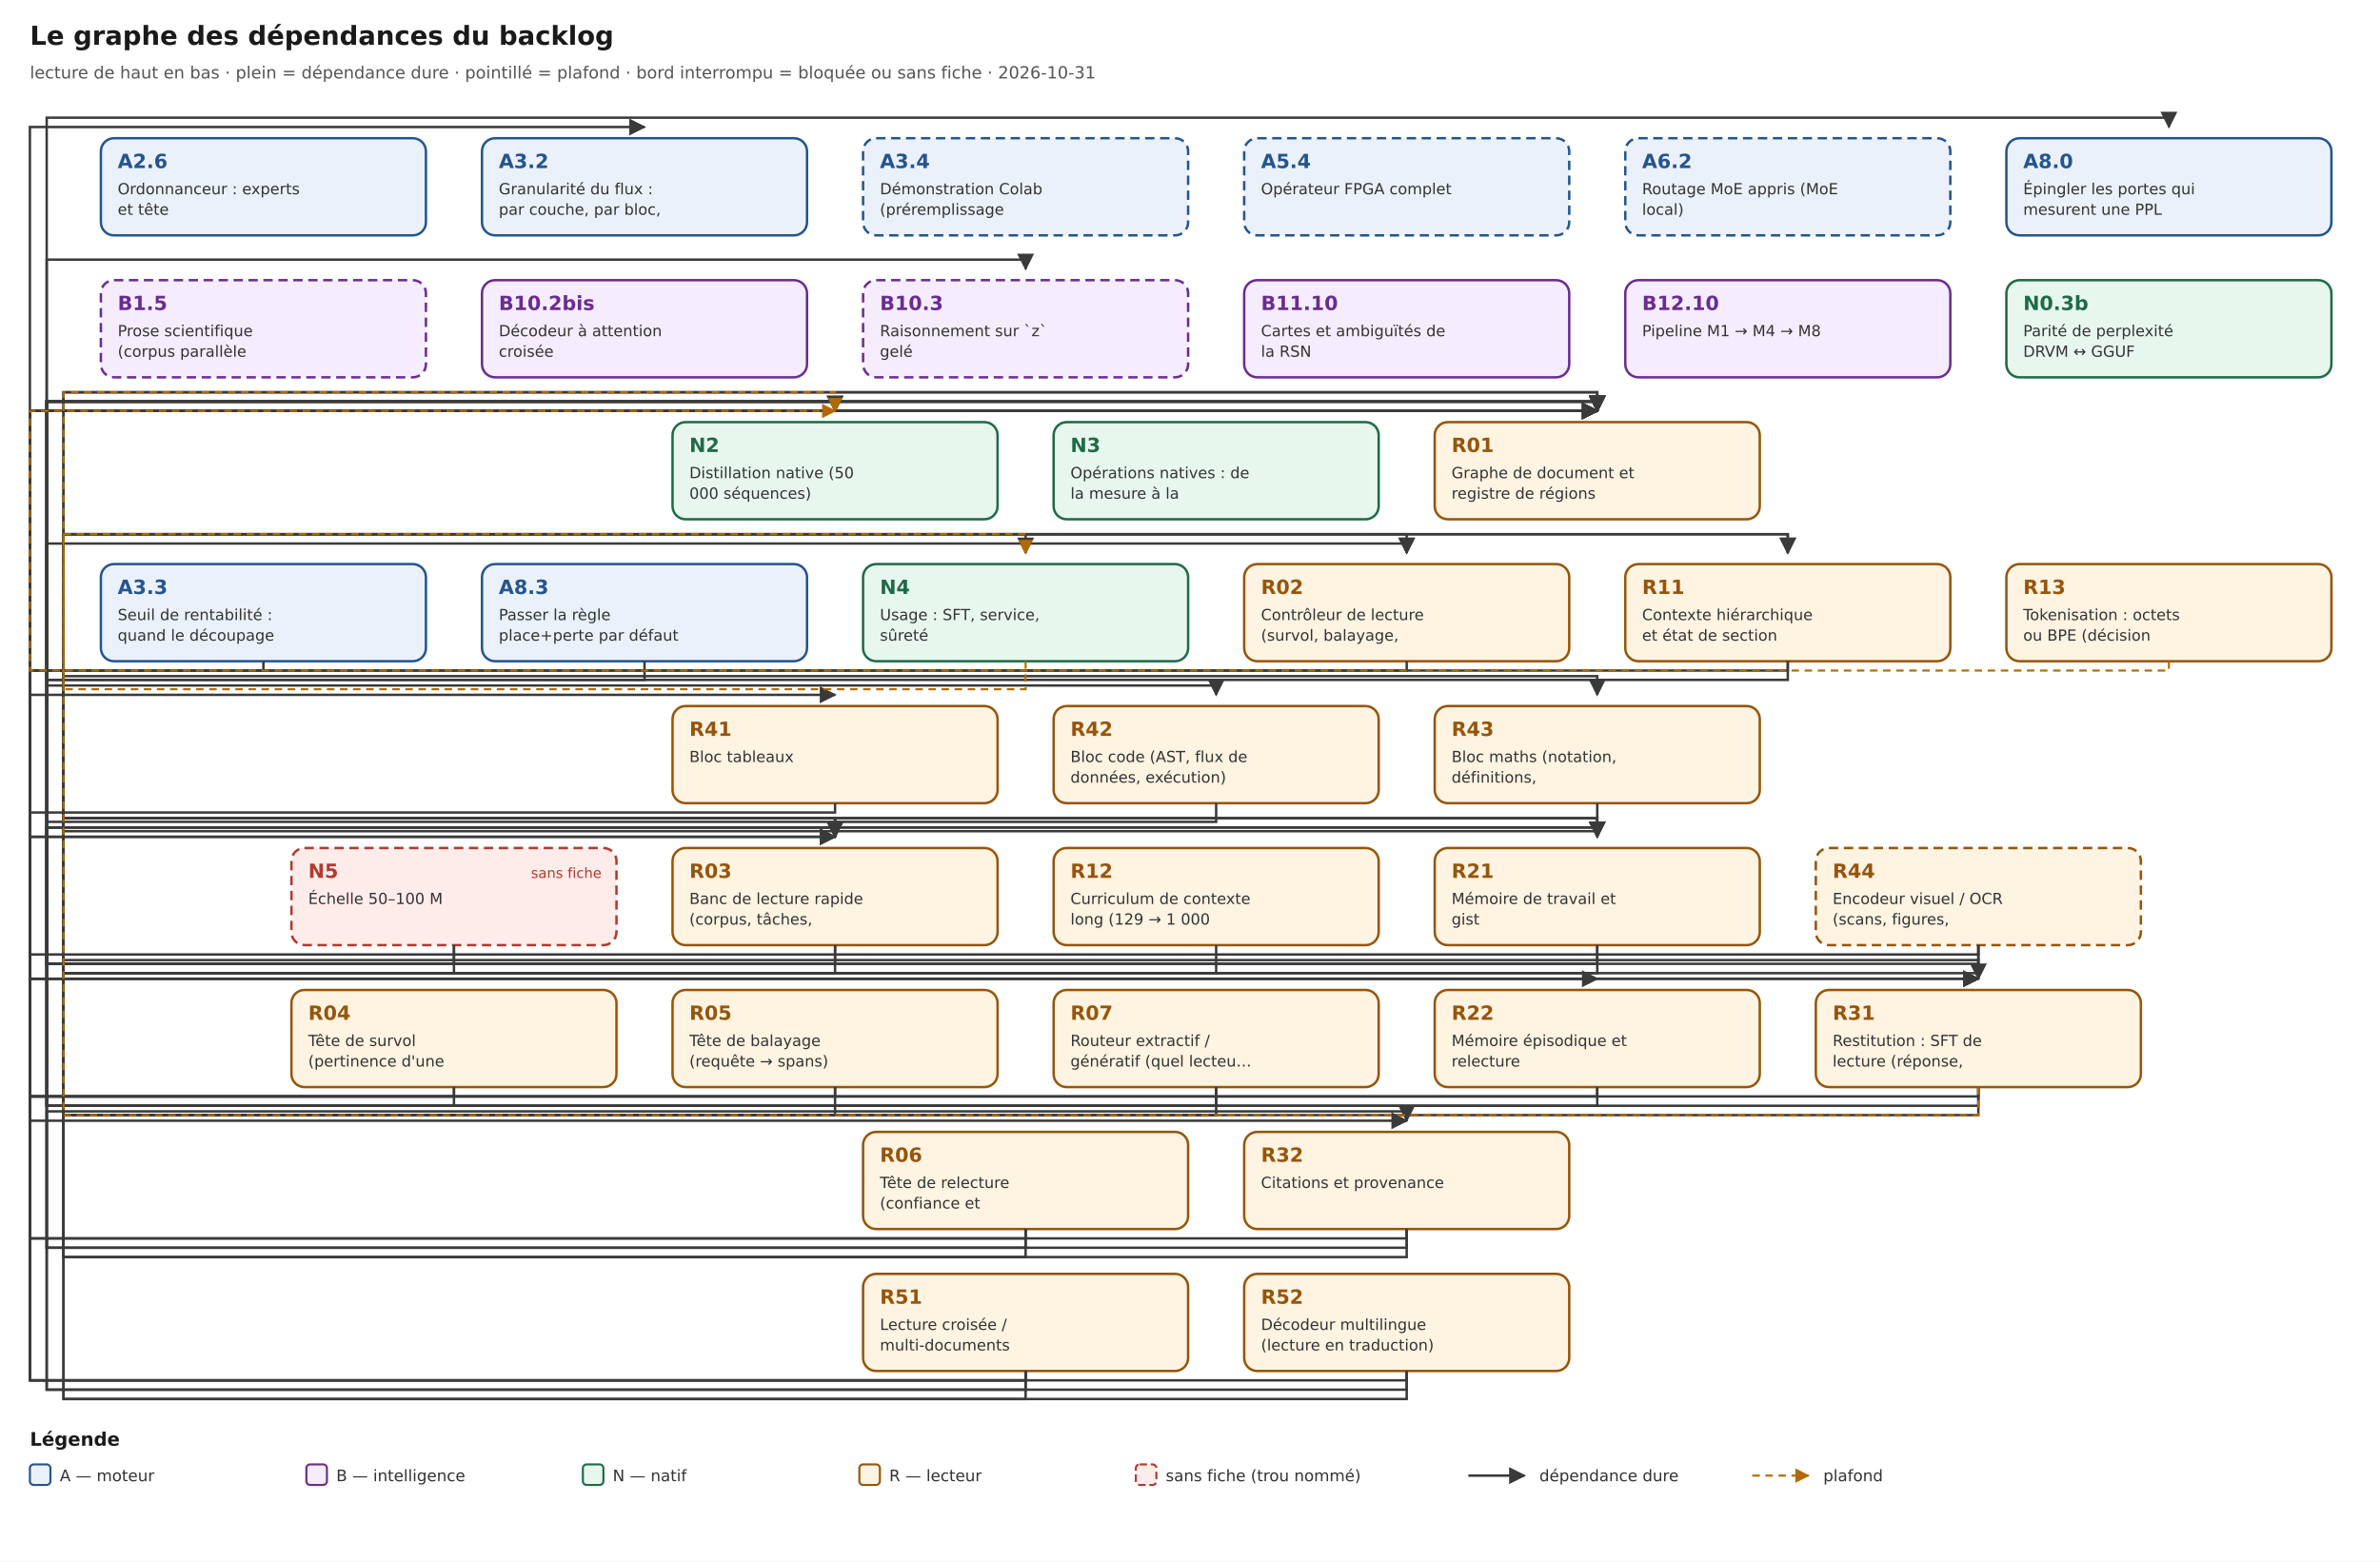
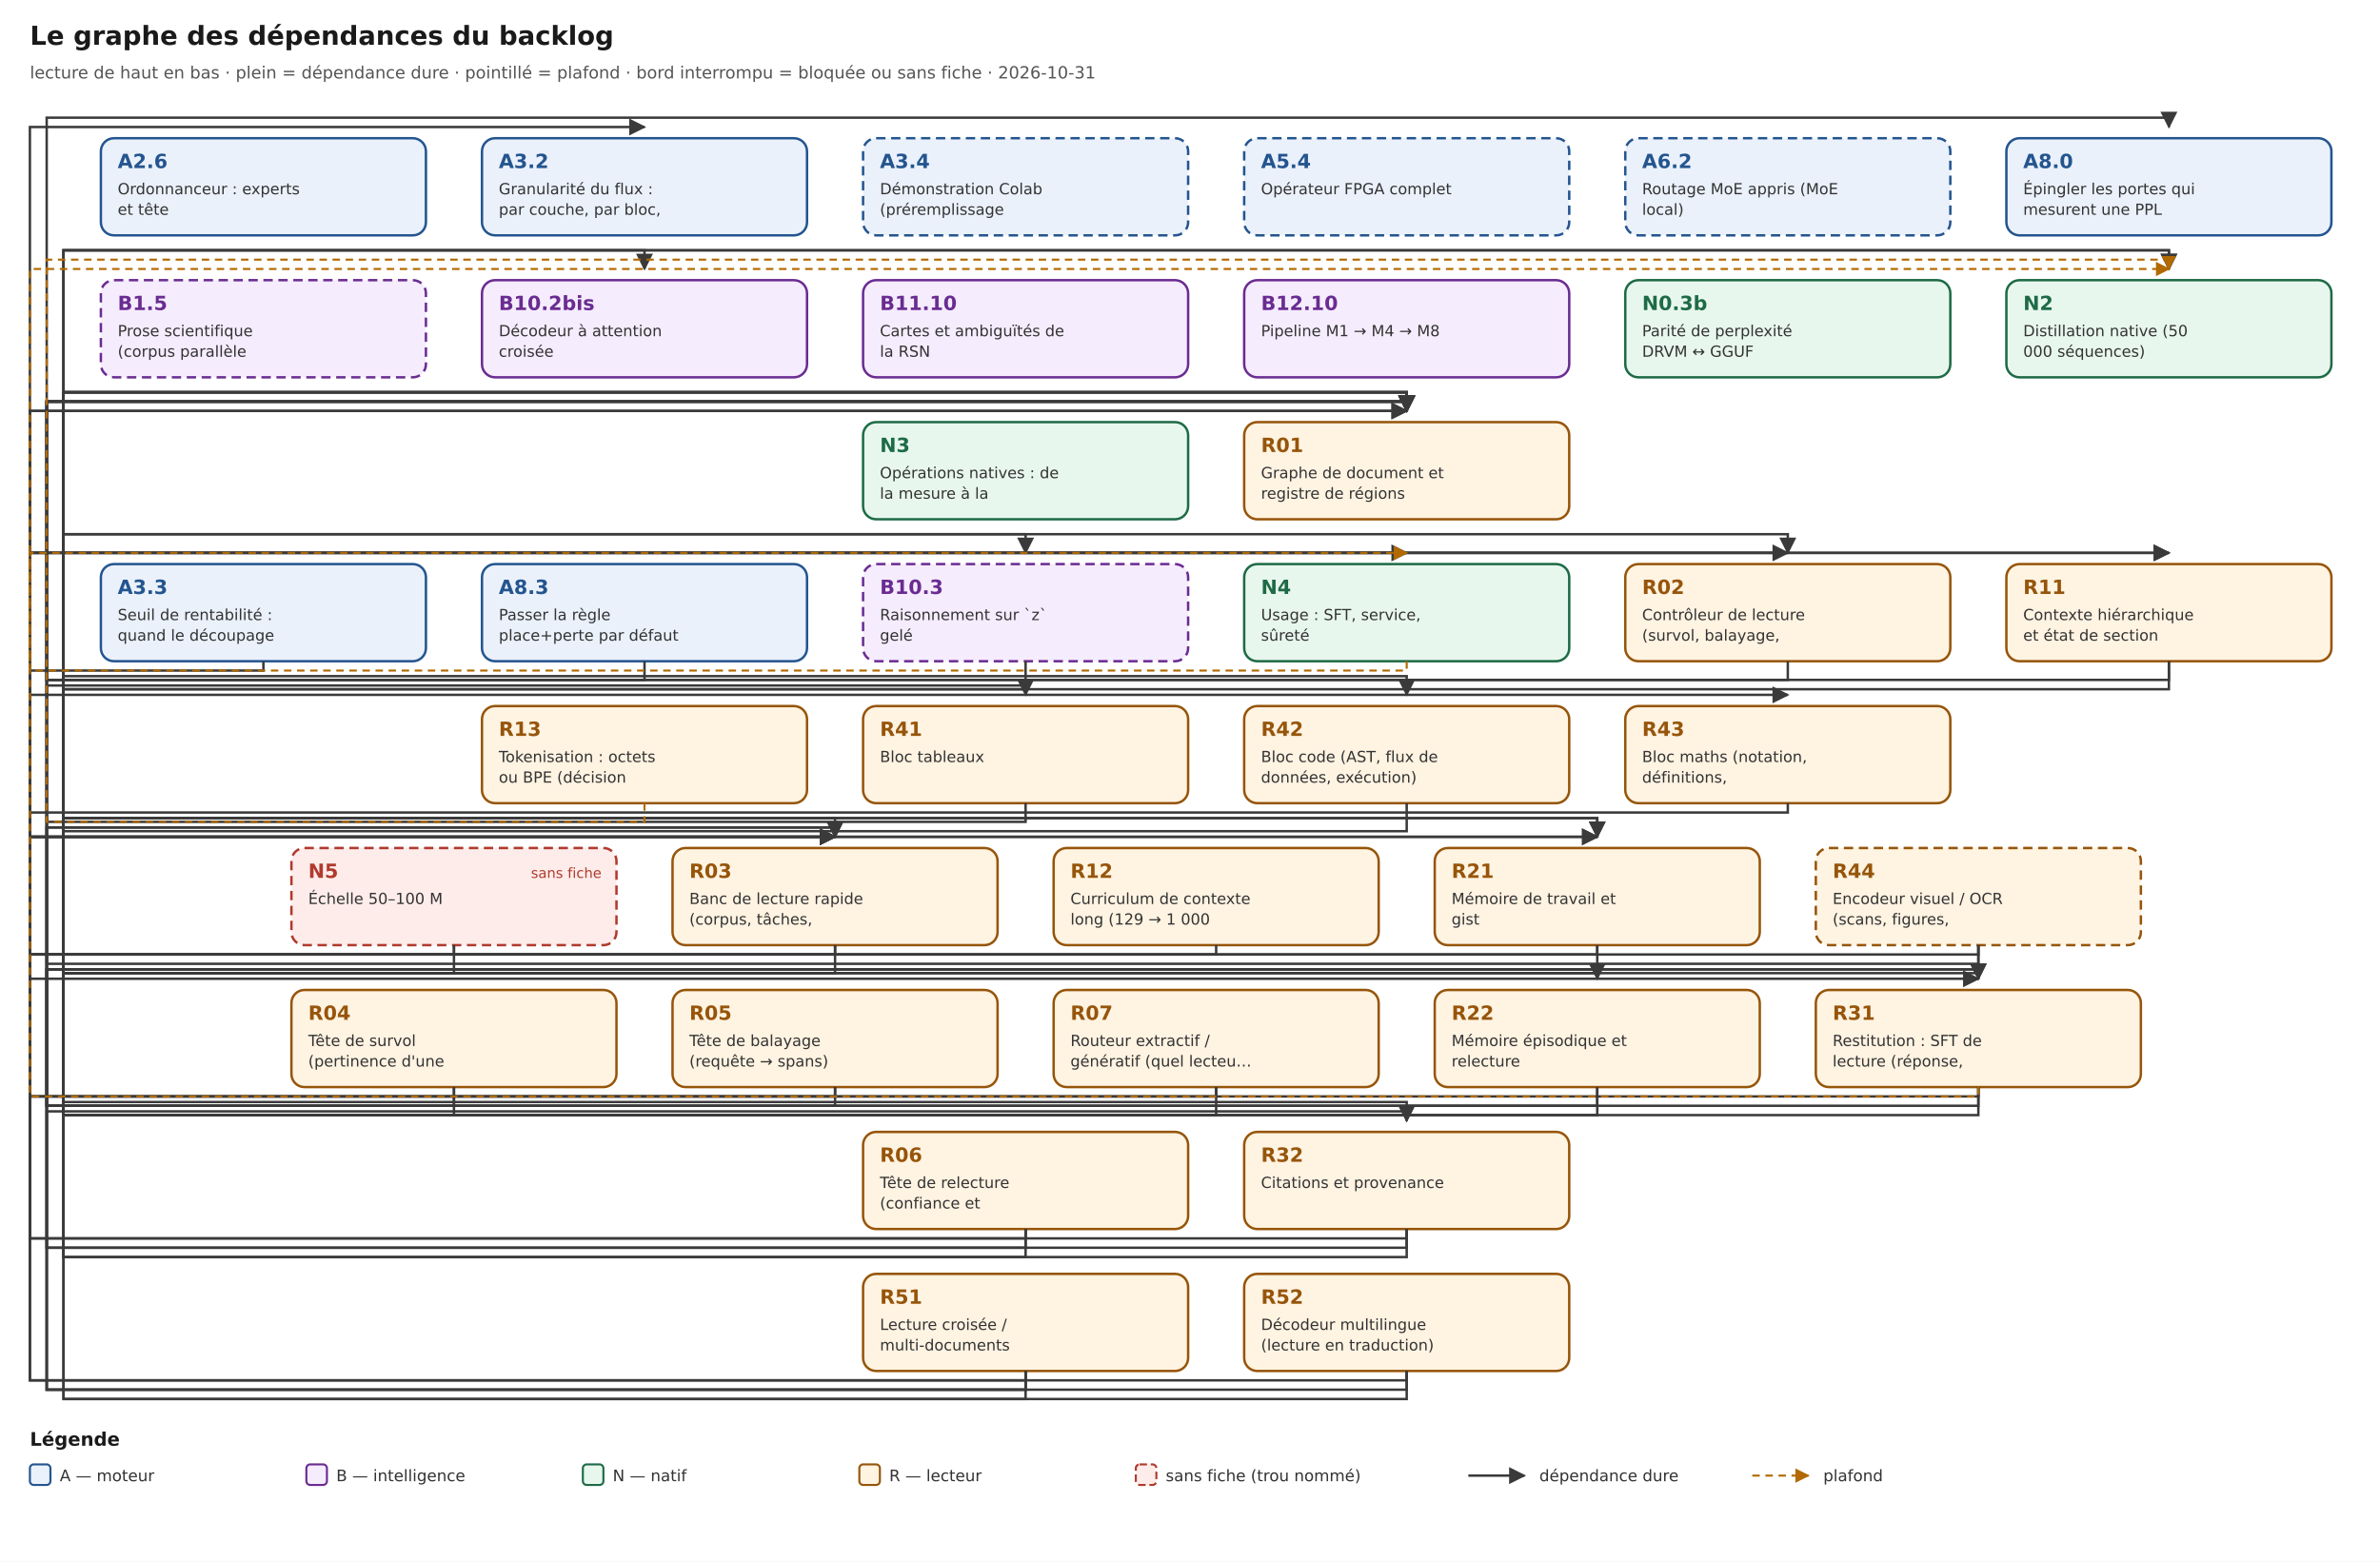
<svg xmlns="http://www.w3.org/2000/svg" viewBox="0 0 1274 836" role="img" width="1274" height="836">
  <defs>
    <marker id="fleche" viewBox="0 0 10 10" refX="9" refY="5" markerWidth="7" markerHeight="7" orient="auto-start-reverse">
      <path d="M 0 0 L 10 5 L 0 10 z" fill="#3a3a3a" />
    </marker>
    <marker id="fleche-douce" viewBox="0 0 10 10" refX="9" refY="5" markerWidth="7" markerHeight="7" orient="auto-start-reverse">
      <path d="M 0 0 L 10 5 L 0 10 z" fill="#b26a00" />
    </marker>
  </defs>
  <rect x="0" y="0" width="1274" height="836" fill="#ffffff" />
  <text x="16" y="24" font-family="Verdana, DejaVu Sans, sans-serif" font-size="14" font-weight="bold" fill="#1a1a1a">Le graphe des dépendances du backlog</text>
  <text x="16" y="42" font-family="Verdana, DejaVu Sans, sans-serif" font-size="9" fill="#555555">lecture de haut en bas · plein = dépendance dure · pointillé = plafond · bord interrompu = bloquée ou sans fiche · 2026-10-31</text>
  <rect x="54" y="74" width="174" height="52" rx="7" fill="#eaf1fb" stroke="#24558f" stroke-width="1.3" />
  <text x="63" y="90" font-family="Verdana, DejaVu Sans, sans-serif" font-size="10.5" font-weight="bold" fill="#24558f">A2.6</text>
  <text x="63" y="104" font-family="Verdana, DejaVu Sans, sans-serif" font-size="8.2" fill="#333333">Ordonnanceur : experts</text>
  <text x="63" y="115" font-family="Verdana, DejaVu Sans, sans-serif" font-size="8.2" fill="#333333">et tête</text>
  <rect x="258" y="74" width="174" height="52" rx="7" fill="#eaf1fb" stroke="#24558f" stroke-width="1.3" />
  <text x="267" y="90" font-family="Verdana, DejaVu Sans, sans-serif" font-size="10.5" font-weight="bold" fill="#24558f">A3.2</text>
  <text x="267" y="104" font-family="Verdana, DejaVu Sans, sans-serif" font-size="8.2" fill="#333333">Granularité du flux :</text>
  <text x="267" y="115" font-family="Verdana, DejaVu Sans, sans-serif" font-size="8.2" fill="#333333">par couche, par bloc,</text>
  <rect x="462" y="74" width="174" height="52" rx="7" fill="#eaf1fb" stroke="#24558f" stroke-width="1.3" stroke-dasharray="5 3" />
  <text x="471" y="90" font-family="Verdana, DejaVu Sans, sans-serif" font-size="10.5" font-weight="bold" fill="#24558f">A3.4</text>
  <text x="471" y="104" font-family="Verdana, DejaVu Sans, sans-serif" font-size="8.2" fill="#333333">Démonstration Colab</text>
  <text x="471" y="115" font-family="Verdana, DejaVu Sans, sans-serif" font-size="8.2" fill="#333333">(préremplissage</text>
  <rect x="666" y="74" width="174" height="52" rx="7" fill="#eaf1fb" stroke="#24558f" stroke-width="1.3" stroke-dasharray="5 3" />
  <text x="675" y="90" font-family="Verdana, DejaVu Sans, sans-serif" font-size="10.5" font-weight="bold" fill="#24558f">A5.4</text>
  <text x="675" y="104" font-family="Verdana, DejaVu Sans, sans-serif" font-size="8.2" fill="#333333">Opérateur FPGA complet</text>
  <rect x="870" y="74" width="174" height="52" rx="7" fill="#eaf1fb" stroke="#24558f" stroke-width="1.3" stroke-dasharray="5 3" />
  <text x="879" y="90" font-family="Verdana, DejaVu Sans, sans-serif" font-size="10.5" font-weight="bold" fill="#24558f">A6.2</text>
  <text x="879" y="104" font-family="Verdana, DejaVu Sans, sans-serif" font-size="8.2" fill="#333333">Routage MoE appris (MoE</text>
  <text x="879" y="115" font-family="Verdana, DejaVu Sans, sans-serif" font-size="8.2" fill="#333333">local)</text>
  <rect x="1074" y="74" width="174" height="52" rx="7" fill="#eaf1fb" stroke="#24558f" stroke-width="1.3" />
  <text x="1083" y="90" font-family="Verdana, DejaVu Sans, sans-serif" font-size="10.5" font-weight="bold" fill="#24558f">A8.0</text>
  <text x="1083" y="104" font-family="Verdana, DejaVu Sans, sans-serif" font-size="8.2" fill="#333333">Épingler les portes qui</text>
  <text x="1083" y="115" font-family="Verdana, DejaVu Sans, sans-serif" font-size="8.2" fill="#333333">mesurent une PPL</text>
  <rect x="54" y="150" width="174" height="52" rx="7" fill="#f5ecfd" stroke="#6a2c91" stroke-width="1.3" stroke-dasharray="5 3" />
  <text x="63" y="166" font-family="Verdana, DejaVu Sans, sans-serif" font-size="10.5" font-weight="bold" fill="#6a2c91">B1.5</text>
  <text x="63" y="180" font-family="Verdana, DejaVu Sans, sans-serif" font-size="8.2" fill="#333333">Prose scientifique</text>
  <text x="63" y="191" font-family="Verdana, DejaVu Sans, sans-serif" font-size="8.2" fill="#333333">(corpus parallèle</text>
  <rect x="258" y="150" width="174" height="52" rx="7" fill="#f5ecfd" stroke="#6a2c91" stroke-width="1.3" />
  <text x="267" y="166" font-family="Verdana, DejaVu Sans, sans-serif" font-size="10.5" font-weight="bold" fill="#6a2c91">B10.2bis</text>
  <text x="267" y="180" font-family="Verdana, DejaVu Sans, sans-serif" font-size="8.2" fill="#333333">Décodeur à attention</text>
  <text x="267" y="191" font-family="Verdana, DejaVu Sans, sans-serif" font-size="8.2" fill="#333333">croisée</text>
-   <rect x="462" y="150" width="174" height="52" rx="7" fill="#f5ecfd" stroke="#6a2c91" stroke-width="1.3" stroke-dasharray="5 3" />
-   <text x="471" y="166" font-family="Verdana, DejaVu Sans, sans-serif" font-size="10.5" font-weight="bold" fill="#6a2c91">B10.3</text>
-   <text x="471" y="180" font-family="Verdana, DejaVu Sans, sans-serif" font-size="8.2" fill="#333333">Raisonnement sur `z`</text>
-   <text x="471" y="191" font-family="Verdana, DejaVu Sans, sans-serif" font-size="8.2" fill="#333333">gelé</text>
+   <rect x="462" y="150" width="174" height="52" rx="7" fill="#f5ecfd" stroke="#6a2c91" stroke-width="1.3" />
+   <text x="471" y="166" font-family="Verdana, DejaVu Sans, sans-serif" font-size="10.5" font-weight="bold" fill="#6a2c91">B11.10</text>
+   <text x="471" y="180" font-family="Verdana, DejaVu Sans, sans-serif" font-size="8.2" fill="#333333">Cartes et ambiguïtés de</text>
+   <text x="471" y="191" font-family="Verdana, DejaVu Sans, sans-serif" font-size="8.2" fill="#333333">la RSN</text>
  <rect x="666" y="150" width="174" height="52" rx="7" fill="#f5ecfd" stroke="#6a2c91" stroke-width="1.3" />
-   <text x="675" y="166" font-family="Verdana, DejaVu Sans, sans-serif" font-size="10.5" font-weight="bold" fill="#6a2c91">B11.10</text>
-   <text x="675" y="180" font-family="Verdana, DejaVu Sans, sans-serif" font-size="8.2" fill="#333333">Cartes et ambiguïtés de</text>
-   <text x="675" y="191" font-family="Verdana, DejaVu Sans, sans-serif" font-size="8.2" fill="#333333">la RSN</text>
-   <rect x="870" y="150" width="174" height="52" rx="7" fill="#f5ecfd" stroke="#6a2c91" stroke-width="1.3" />
-   <text x="879" y="166" font-family="Verdana, DejaVu Sans, sans-serif" font-size="10.5" font-weight="bold" fill="#6a2c91">B12.10</text>
-   <text x="879" y="180" font-family="Verdana, DejaVu Sans, sans-serif" font-size="8.2" fill="#333333">Pipeline M1 → M4 → M8</text>
+   <text x="675" y="166" font-family="Verdana, DejaVu Sans, sans-serif" font-size="10.5" font-weight="bold" fill="#6a2c91">B12.10</text>
+   <text x="675" y="180" font-family="Verdana, DejaVu Sans, sans-serif" font-size="8.2" fill="#333333">Pipeline M1 → M4 → M8</text>
+   <rect x="870" y="150" width="174" height="52" rx="7" fill="#e8f7ee" stroke="#1e6b46" stroke-width="1.3" />
+   <text x="879" y="166" font-family="Verdana, DejaVu Sans, sans-serif" font-size="10.5" font-weight="bold" fill="#1e6b46">N0.3b</text>
+   <text x="879" y="180" font-family="Verdana, DejaVu Sans, sans-serif" font-size="8.2" fill="#333333">Parité de perplexité</text>
+   <text x="879" y="191" font-family="Verdana, DejaVu Sans, sans-serif" font-size="8.2" fill="#333333">DRVM ↔ GGUF</text>
  <rect x="1074" y="150" width="174" height="52" rx="7" fill="#e8f7ee" stroke="#1e6b46" stroke-width="1.3" />
-   <text x="1083" y="166" font-family="Verdana, DejaVu Sans, sans-serif" font-size="10.5" font-weight="bold" fill="#1e6b46">N0.3b</text>
-   <text x="1083" y="180" font-family="Verdana, DejaVu Sans, sans-serif" font-size="8.2" fill="#333333">Parité de perplexité</text>
-   <text x="1083" y="191" font-family="Verdana, DejaVu Sans, sans-serif" font-size="8.2" fill="#333333">DRVM ↔ GGUF</text>
-   <rect x="360" y="226" width="174" height="52" rx="7" fill="#e8f7ee" stroke="#1e6b46" stroke-width="1.3" />
-   <text x="369" y="242" font-family="Verdana, DejaVu Sans, sans-serif" font-size="10.5" font-weight="bold" fill="#1e6b46">N2</text>
-   <text x="369" y="256" font-family="Verdana, DejaVu Sans, sans-serif" font-size="8.2" fill="#333333">Distillation native (50</text>
-   <text x="369" y="267" font-family="Verdana, DejaVu Sans, sans-serif" font-size="8.2" fill="#333333">000 séquences)</text>
-   <rect x="564" y="226" width="174" height="52" rx="7" fill="#e8f7ee" stroke="#1e6b46" stroke-width="1.3" />
-   <text x="573" y="242" font-family="Verdana, DejaVu Sans, sans-serif" font-size="10.5" font-weight="bold" fill="#1e6b46">N3</text>
-   <text x="573" y="256" font-family="Verdana, DejaVu Sans, sans-serif" font-size="8.2" fill="#333333">Opérations natives : de</text>
-   <text x="573" y="267" font-family="Verdana, DejaVu Sans, sans-serif" font-size="8.2" fill="#333333">la mesure à la</text>
-   <rect x="768" y="226" width="174" height="52" rx="7" fill="#fff3e2" stroke="#96550a" stroke-width="1.3" />
-   <text x="777" y="242" font-family="Verdana, DejaVu Sans, sans-serif" font-size="10.5" font-weight="bold" fill="#96550a">R01</text>
-   <text x="777" y="256" font-family="Verdana, DejaVu Sans, sans-serif" font-size="8.2" fill="#333333">Graphe de document et</text>
-   <text x="777" y="267" font-family="Verdana, DejaVu Sans, sans-serif" font-size="8.2" fill="#333333">registre de régions</text>
+   <text x="1083" y="166" font-family="Verdana, DejaVu Sans, sans-serif" font-size="10.5" font-weight="bold" fill="#1e6b46">N2</text>
+   <text x="1083" y="180" font-family="Verdana, DejaVu Sans, sans-serif" font-size="8.2" fill="#333333">Distillation native (50</text>
+   <text x="1083" y="191" font-family="Verdana, DejaVu Sans, sans-serif" font-size="8.2" fill="#333333">000 séquences)</text>
+   <rect x="462" y="226" width="174" height="52" rx="7" fill="#e8f7ee" stroke="#1e6b46" stroke-width="1.3" />
+   <text x="471" y="242" font-family="Verdana, DejaVu Sans, sans-serif" font-size="10.5" font-weight="bold" fill="#1e6b46">N3</text>
+   <text x="471" y="256" font-family="Verdana, DejaVu Sans, sans-serif" font-size="8.2" fill="#333333">Opérations natives : de</text>
+   <text x="471" y="267" font-family="Verdana, DejaVu Sans, sans-serif" font-size="8.2" fill="#333333">la mesure à la</text>
+   <rect x="666" y="226" width="174" height="52" rx="7" fill="#fff3e2" stroke="#96550a" stroke-width="1.3" />
+   <text x="675" y="242" font-family="Verdana, DejaVu Sans, sans-serif" font-size="10.5" font-weight="bold" fill="#96550a">R01</text>
+   <text x="675" y="256" font-family="Verdana, DejaVu Sans, sans-serif" font-size="8.2" fill="#333333">Graphe de document et</text>
+   <text x="675" y="267" font-family="Verdana, DejaVu Sans, sans-serif" font-size="8.2" fill="#333333">registre de régions</text>
  <rect x="54" y="302" width="174" height="52" rx="7" fill="#eaf1fb" stroke="#24558f" stroke-width="1.3" />
  <text x="63" y="318" font-family="Verdana, DejaVu Sans, sans-serif" font-size="10.5" font-weight="bold" fill="#24558f">A3.3</text>
  <text x="63" y="332" font-family="Verdana, DejaVu Sans, sans-serif" font-size="8.2" fill="#333333">Seuil de rentabilité :</text>
  <text x="63" y="343" font-family="Verdana, DejaVu Sans, sans-serif" font-size="8.2" fill="#333333">quand le découpage</text>
  <rect x="258" y="302" width="174" height="52" rx="7" fill="#eaf1fb" stroke="#24558f" stroke-width="1.3" />
  <text x="267" y="318" font-family="Verdana, DejaVu Sans, sans-serif" font-size="10.5" font-weight="bold" fill="#24558f">A8.3</text>
  <text x="267" y="332" font-family="Verdana, DejaVu Sans, sans-serif" font-size="8.2" fill="#333333">Passer la règle</text>
  <text x="267" y="343" font-family="Verdana, DejaVu Sans, sans-serif" font-size="8.2" fill="#333333">place+perte par défaut</text>
-   <rect x="462" y="302" width="174" height="52" rx="7" fill="#e8f7ee" stroke="#1e6b46" stroke-width="1.3" />
-   <text x="471" y="318" font-family="Verdana, DejaVu Sans, sans-serif" font-size="10.5" font-weight="bold" fill="#1e6b46">N4</text>
-   <text x="471" y="332" font-family="Verdana, DejaVu Sans, sans-serif" font-size="8.2" fill="#333333">Usage : SFT, service,</text>
-   <text x="471" y="343" font-family="Verdana, DejaVu Sans, sans-serif" font-size="8.2" fill="#333333">sûreté</text>
-   <rect x="666" y="302" width="174" height="52" rx="7" fill="#fff3e2" stroke="#96550a" stroke-width="1.3" />
-   <text x="675" y="318" font-family="Verdana, DejaVu Sans, sans-serif" font-size="10.5" font-weight="bold" fill="#96550a">R02</text>
-   <text x="675" y="332" font-family="Verdana, DejaVu Sans, sans-serif" font-size="8.2" fill="#333333">Contrôleur de lecture</text>
-   <text x="675" y="343" font-family="Verdana, DejaVu Sans, sans-serif" font-size="8.2" fill="#333333">(survol, balayage,</text>
+   <rect x="462" y="302" width="174" height="52" rx="7" fill="#f5ecfd" stroke="#6a2c91" stroke-width="1.3" stroke-dasharray="5 3" />
+   <text x="471" y="318" font-family="Verdana, DejaVu Sans, sans-serif" font-size="10.5" font-weight="bold" fill="#6a2c91">B10.3</text>
+   <text x="471" y="332" font-family="Verdana, DejaVu Sans, sans-serif" font-size="8.2" fill="#333333">Raisonnement sur `z`</text>
+   <text x="471" y="343" font-family="Verdana, DejaVu Sans, sans-serif" font-size="8.2" fill="#333333">gelé</text>
+   <rect x="666" y="302" width="174" height="52" rx="7" fill="#e8f7ee" stroke="#1e6b46" stroke-width="1.3" />
+   <text x="675" y="318" font-family="Verdana, DejaVu Sans, sans-serif" font-size="10.5" font-weight="bold" fill="#1e6b46">N4</text>
+   <text x="675" y="332" font-family="Verdana, DejaVu Sans, sans-serif" font-size="8.2" fill="#333333">Usage : SFT, service,</text>
+   <text x="675" y="343" font-family="Verdana, DejaVu Sans, sans-serif" font-size="8.2" fill="#333333">sûreté</text>
  <rect x="870" y="302" width="174" height="52" rx="7" fill="#fff3e2" stroke="#96550a" stroke-width="1.3" />
-   <text x="879" y="318" font-family="Verdana, DejaVu Sans, sans-serif" font-size="10.5" font-weight="bold" fill="#96550a">R11</text>
-   <text x="879" y="332" font-family="Verdana, DejaVu Sans, sans-serif" font-size="8.2" fill="#333333">Contexte hiérarchique</text>
-   <text x="879" y="343" font-family="Verdana, DejaVu Sans, sans-serif" font-size="8.2" fill="#333333">et état de section</text>
+   <text x="879" y="318" font-family="Verdana, DejaVu Sans, sans-serif" font-size="10.5" font-weight="bold" fill="#96550a">R02</text>
+   <text x="879" y="332" font-family="Verdana, DejaVu Sans, sans-serif" font-size="8.2" fill="#333333">Contrôleur de lecture</text>
+   <text x="879" y="343" font-family="Verdana, DejaVu Sans, sans-serif" font-size="8.2" fill="#333333">(survol, balayage,</text>
  <rect x="1074" y="302" width="174" height="52" rx="7" fill="#fff3e2" stroke="#96550a" stroke-width="1.3" />
-   <text x="1083" y="318" font-family="Verdana, DejaVu Sans, sans-serif" font-size="10.5" font-weight="bold" fill="#96550a">R13</text>
-   <text x="1083" y="332" font-family="Verdana, DejaVu Sans, sans-serif" font-size="8.2" fill="#333333">Tokenisation : octets</text>
-   <text x="1083" y="343" font-family="Verdana, DejaVu Sans, sans-serif" font-size="8.2" fill="#333333">ou BPE (décision</text>
-   <rect x="360" y="378" width="174" height="52" rx="7" fill="#fff3e2" stroke="#96550a" stroke-width="1.3" />
-   <text x="369" y="394" font-family="Verdana, DejaVu Sans, sans-serif" font-size="10.5" font-weight="bold" fill="#96550a">R41</text>
-   <text x="369" y="408" font-family="Verdana, DejaVu Sans, sans-serif" font-size="8.2" fill="#333333">Bloc tableaux</text>
-   <rect x="564" y="378" width="174" height="52" rx="7" fill="#fff3e2" stroke="#96550a" stroke-width="1.3" />
-   <text x="573" y="394" font-family="Verdana, DejaVu Sans, sans-serif" font-size="10.5" font-weight="bold" fill="#96550a">R42</text>
-   <text x="573" y="408" font-family="Verdana, DejaVu Sans, sans-serif" font-size="8.2" fill="#333333">Bloc code (AST, flux de</text>
-   <text x="573" y="419" font-family="Verdana, DejaVu Sans, sans-serif" font-size="8.2" fill="#333333">données, exécution)</text>
-   <rect x="768" y="378" width="174" height="52" rx="7" fill="#fff3e2" stroke="#96550a" stroke-width="1.3" />
-   <text x="777" y="394" font-family="Verdana, DejaVu Sans, sans-serif" font-size="10.5" font-weight="bold" fill="#96550a">R43</text>
-   <text x="777" y="408" font-family="Verdana, DejaVu Sans, sans-serif" font-size="8.2" fill="#333333">Bloc maths (notation,</text>
-   <text x="777" y="419" font-family="Verdana, DejaVu Sans, sans-serif" font-size="8.2" fill="#333333">définitions,</text>
+   <text x="1083" y="318" font-family="Verdana, DejaVu Sans, sans-serif" font-size="10.5" font-weight="bold" fill="#96550a">R11</text>
+   <text x="1083" y="332" font-family="Verdana, DejaVu Sans, sans-serif" font-size="8.2" fill="#333333">Contexte hiérarchique</text>
+   <text x="1083" y="343" font-family="Verdana, DejaVu Sans, sans-serif" font-size="8.2" fill="#333333">et état de section</text>
+   <rect x="258" y="378" width="174" height="52" rx="7" fill="#fff3e2" stroke="#96550a" stroke-width="1.3" />
+   <text x="267" y="394" font-family="Verdana, DejaVu Sans, sans-serif" font-size="10.5" font-weight="bold" fill="#96550a">R13</text>
+   <text x="267" y="408" font-family="Verdana, DejaVu Sans, sans-serif" font-size="8.2" fill="#333333">Tokenisation : octets</text>
+   <text x="267" y="419" font-family="Verdana, DejaVu Sans, sans-serif" font-size="8.2" fill="#333333">ou BPE (décision</text>
+   <rect x="462" y="378" width="174" height="52" rx="7" fill="#fff3e2" stroke="#96550a" stroke-width="1.3" />
+   <text x="471" y="394" font-family="Verdana, DejaVu Sans, sans-serif" font-size="10.5" font-weight="bold" fill="#96550a">R41</text>
+   <text x="471" y="408" font-family="Verdana, DejaVu Sans, sans-serif" font-size="8.2" fill="#333333">Bloc tableaux</text>
+   <rect x="666" y="378" width="174" height="52" rx="7" fill="#fff3e2" stroke="#96550a" stroke-width="1.3" />
+   <text x="675" y="394" font-family="Verdana, DejaVu Sans, sans-serif" font-size="10.5" font-weight="bold" fill="#96550a">R42</text>
+   <text x="675" y="408" font-family="Verdana, DejaVu Sans, sans-serif" font-size="8.2" fill="#333333">Bloc code (AST, flux de</text>
+   <text x="675" y="419" font-family="Verdana, DejaVu Sans, sans-serif" font-size="8.2" fill="#333333">données, exécution)</text>
+   <rect x="870" y="378" width="174" height="52" rx="7" fill="#fff3e2" stroke="#96550a" stroke-width="1.3" />
+   <text x="879" y="394" font-family="Verdana, DejaVu Sans, sans-serif" font-size="10.5" font-weight="bold" fill="#96550a">R43</text>
+   <text x="879" y="408" font-family="Verdana, DejaVu Sans, sans-serif" font-size="8.2" fill="#333333">Bloc maths (notation,</text>
+   <text x="879" y="419" font-family="Verdana, DejaVu Sans, sans-serif" font-size="8.2" fill="#333333">définitions,</text>
  <rect x="156" y="454" width="174" height="52" rx="7" fill="#fdecea" stroke="#b03a2e" stroke-width="1.3" stroke-dasharray="5 3" />
  <text x="165" y="470" font-family="Verdana, DejaVu Sans, sans-serif" font-size="10.5" font-weight="bold" fill="#b03a2e">N5</text>
  <text x="165" y="484" font-family="Verdana, DejaVu Sans, sans-serif" font-size="8.2" fill="#333333">Échelle 50–100 M</text>
  <text x="322" y="470" text-anchor="end" font-family="Verdana, DejaVu Sans, sans-serif" font-size="7.5" fill="#b03a2e">sans fiche</text>
  <rect x="360" y="454" width="174" height="52" rx="7" fill="#fff3e2" stroke="#96550a" stroke-width="1.3" />
  <text x="369" y="470" font-family="Verdana, DejaVu Sans, sans-serif" font-size="10.5" font-weight="bold" fill="#96550a">R03</text>
  <text x="369" y="484" font-family="Verdana, DejaVu Sans, sans-serif" font-size="8.2" fill="#333333">Banc de lecture rapide</text>
  <text x="369" y="495" font-family="Verdana, DejaVu Sans, sans-serif" font-size="8.2" fill="#333333">(corpus, tâches,</text>
  <rect x="564" y="454" width="174" height="52" rx="7" fill="#fff3e2" stroke="#96550a" stroke-width="1.3" />
  <text x="573" y="470" font-family="Verdana, DejaVu Sans, sans-serif" font-size="10.5" font-weight="bold" fill="#96550a">R12</text>
  <text x="573" y="484" font-family="Verdana, DejaVu Sans, sans-serif" font-size="8.2" fill="#333333">Curriculum de contexte</text>
  <text x="573" y="495" font-family="Verdana, DejaVu Sans, sans-serif" font-size="8.2" fill="#333333">long (129 → 1 000</text>
  <rect x="768" y="454" width="174" height="52" rx="7" fill="#fff3e2" stroke="#96550a" stroke-width="1.3" />
  <text x="777" y="470" font-family="Verdana, DejaVu Sans, sans-serif" font-size="10.5" font-weight="bold" fill="#96550a">R21</text>
  <text x="777" y="484" font-family="Verdana, DejaVu Sans, sans-serif" font-size="8.2" fill="#333333">Mémoire de travail et</text>
  <text x="777" y="495" font-family="Verdana, DejaVu Sans, sans-serif" font-size="8.2" fill="#333333">gist</text>
  <rect x="972" y="454" width="174" height="52" rx="7" fill="#fff3e2" stroke="#96550a" stroke-width="1.3" stroke-dasharray="5 3" />
  <text x="981" y="470" font-family="Verdana, DejaVu Sans, sans-serif" font-size="10.5" font-weight="bold" fill="#96550a">R44</text>
  <text x="981" y="484" font-family="Verdana, DejaVu Sans, sans-serif" font-size="8.2" fill="#333333">Encodeur visuel / OCR</text>
  <text x="981" y="495" font-family="Verdana, DejaVu Sans, sans-serif" font-size="8.2" fill="#333333">(scans, figures,</text>
  <rect x="156" y="530" width="174" height="52" rx="7" fill="#fff3e2" stroke="#96550a" stroke-width="1.3" />
  <text x="165" y="546" font-family="Verdana, DejaVu Sans, sans-serif" font-size="10.5" font-weight="bold" fill="#96550a">R04</text>
  <text x="165" y="560" font-family="Verdana, DejaVu Sans, sans-serif" font-size="8.2" fill="#333333">Tête de survol</text>
  <text x="165" y="571" font-family="Verdana, DejaVu Sans, sans-serif" font-size="8.2" fill="#333333">(pertinence d'une</text>
  <rect x="360" y="530" width="174" height="52" rx="7" fill="#fff3e2" stroke="#96550a" stroke-width="1.3" />
  <text x="369" y="546" font-family="Verdana, DejaVu Sans, sans-serif" font-size="10.5" font-weight="bold" fill="#96550a">R05</text>
  <text x="369" y="560" font-family="Verdana, DejaVu Sans, sans-serif" font-size="8.2" fill="#333333">Tête de balayage</text>
  <text x="369" y="571" font-family="Verdana, DejaVu Sans, sans-serif" font-size="8.2" fill="#333333">(requête → spans)</text>
  <rect x="564" y="530" width="174" height="52" rx="7" fill="#fff3e2" stroke="#96550a" stroke-width="1.3" />
  <text x="573" y="546" font-family="Verdana, DejaVu Sans, sans-serif" font-size="10.5" font-weight="bold" fill="#96550a">R07</text>
  <text x="573" y="560" font-family="Verdana, DejaVu Sans, sans-serif" font-size="8.2" fill="#333333">Routeur extractif /</text>
  <text x="573" y="571" font-family="Verdana, DejaVu Sans, sans-serif" font-size="8.2" fill="#333333">génératif (quel lecteu…</text>
  <rect x="768" y="530" width="174" height="52" rx="7" fill="#fff3e2" stroke="#96550a" stroke-width="1.3" />
  <text x="777" y="546" font-family="Verdana, DejaVu Sans, sans-serif" font-size="10.5" font-weight="bold" fill="#96550a">R22</text>
  <text x="777" y="560" font-family="Verdana, DejaVu Sans, sans-serif" font-size="8.2" fill="#333333">Mémoire épisodique et</text>
  <text x="777" y="571" font-family="Verdana, DejaVu Sans, sans-serif" font-size="8.2" fill="#333333">relecture</text>
  <rect x="972" y="530" width="174" height="52" rx="7" fill="#fff3e2" stroke="#96550a" stroke-width="1.3" />
  <text x="981" y="546" font-family="Verdana, DejaVu Sans, sans-serif" font-size="10.5" font-weight="bold" fill="#96550a">R31</text>
  <text x="981" y="560" font-family="Verdana, DejaVu Sans, sans-serif" font-size="8.2" fill="#333333">Restitution : SFT de</text>
  <text x="981" y="571" font-family="Verdana, DejaVu Sans, sans-serif" font-size="8.2" fill="#333333">lecture (réponse,</text>
  <rect x="462" y="606" width="174" height="52" rx="7" fill="#fff3e2" stroke="#96550a" stroke-width="1.3" />
  <text x="471" y="622" font-family="Verdana, DejaVu Sans, sans-serif" font-size="10.5" font-weight="bold" fill="#96550a">R06</text>
  <text x="471" y="636" font-family="Verdana, DejaVu Sans, sans-serif" font-size="8.2" fill="#333333">Tête de relecture</text>
  <text x="471" y="647" font-family="Verdana, DejaVu Sans, sans-serif" font-size="8.2" fill="#333333">(confiance et</text>
  <rect x="666" y="606" width="174" height="52" rx="7" fill="#fff3e2" stroke="#96550a" stroke-width="1.3" />
  <text x="675" y="622" font-family="Verdana, DejaVu Sans, sans-serif" font-size="10.5" font-weight="bold" fill="#96550a">R32</text>
  <text x="675" y="636" font-family="Verdana, DejaVu Sans, sans-serif" font-size="8.2" fill="#333333">Citations et provenance</text>
  <rect x="462" y="682" width="174" height="52" rx="7" fill="#fff3e2" stroke="#96550a" stroke-width="1.3" />
  <text x="471" y="698" font-family="Verdana, DejaVu Sans, sans-serif" font-size="10.5" font-weight="bold" fill="#96550a">R51</text>
  <text x="471" y="712" font-family="Verdana, DejaVu Sans, sans-serif" font-size="8.2" fill="#333333">Lecture croisée /</text>
  <text x="471" y="723" font-family="Verdana, DejaVu Sans, sans-serif" font-size="8.2" fill="#333333">multi-documents</text>
  <rect x="666" y="682" width="174" height="52" rx="7" fill="#fff3e2" stroke="#96550a" stroke-width="1.3" />
  <text x="675" y="698" font-family="Verdana, DejaVu Sans, sans-serif" font-size="10.5" font-weight="bold" fill="#96550a">R52</text>
  <text x="675" y="712" font-family="Verdana, DejaVu Sans, sans-serif" font-size="8.2" fill="#333333">Décodeur multilingue</text>
  <text x="675" y="723" font-family="Verdana, DejaVu Sans, sans-serif" font-size="8.2" fill="#333333">(lecture en traduction)</text>
  <path d="M 141 354 V 359 H 16 V 68 H 345 V 68" stroke="#3a3a3a" stroke-width="1.3" fill="none" marker-end="url(#fleche)" />
  <path d="M 345 354 V 364 H 25 V 63 H 1161 V 68" stroke="#3a3a3a" stroke-width="1.3" fill="none" marker-end="url(#fleche)" />
-   <path d="M 753 354 V 359 H 16 V 220 H 855 V 220" stroke="#3a3a3a" stroke-width="1.3" fill="none" marker-end="url(#fleche)" />
-   <path d="M 447 506 V 516 H 25 V 215 H 855 V 220" stroke="#3a3a3a" stroke-width="1.3" fill="none" marker-end="url(#fleche)" />
-   <path d="M 447 506 V 521 H 34 V 286 H 753 V 296" stroke="#3a3a3a" stroke-width="1.3" fill="none" marker-end="url(#fleche)" />
-   <path d="M 243 582 V 587 H 16 V 448 H 447 V 448" stroke="#3a3a3a" stroke-width="1.3" fill="none" marker-end="url(#fleche)" />
-   <path d="M 243 582 V 592 H 25 V 215 H 855 V 220" stroke="#3a3a3a" stroke-width="1.3" fill="none" marker-end="url(#fleche)" />
-   <path d="M 447 582 V 597 H 34 V 438 H 447 V 448" stroke="#3a3a3a" stroke-width="1.3" fill="none" marker-end="url(#fleche)" />
-   <path d="M 447 582 V 587 H 16 V 220 H 855 V 220" stroke="#3a3a3a" stroke-width="1.3" fill="none" marker-end="url(#fleche)" />
-   <path d="M 549 658 V 668 H 25 V 443 H 447 V 448" stroke="#3a3a3a" stroke-width="1.3" fill="none" marker-end="url(#fleche)" />
-   <path d="M 549 658 V 673 H 34 V 438 H 855 V 448" stroke="#3a3a3a" stroke-width="1.3" fill="none" marker-end="url(#fleche)" />
-   <path d="M 549 658 V 663 H 16 V 524 H 855 V 524" stroke="#3a3a3a" stroke-width="1.3" fill="none" marker-end="url(#fleche)" />
-   <path d="M 651 582 V 592 H 25 V 291 H 753 V 296" stroke="#3a3a3a" stroke-width="1.3" fill="none" marker-end="url(#fleche)" />
-   <path d="M 651 582 V 597 H 34 V 438 H 447 V 448" stroke="#3a3a3a" stroke-width="1.3" fill="none" marker-end="url(#fleche)" />
-   <path d="M 957 354 V 359 H 16 V 220 H 855 V 220" stroke="#3a3a3a" stroke-width="1.3" fill="none" marker-end="url(#fleche)" />
-   <path d="M 957 354 V 364 H 25 V 215 H 447 V 220" stroke="#3a3a3a" stroke-width="1.3" fill="none" marker-end="url(#fleche)" />
-   <path d="M 651 506 V 521 H 34 V 286 H 957 V 296" stroke="#3a3a3a" stroke-width="1.3" fill="none" marker-end="url(#fleche)" />
-   <path d="M 855 506 V 516 H 25 V 215 H 855 V 220" stroke="#3a3a3a" stroke-width="1.3" fill="none" marker-end="url(#fleche)" />
-   <path d="M 855 506 V 521 H 34 V 286 H 957 V 296" stroke="#3a3a3a" stroke-width="1.3" fill="none" marker-end="url(#fleche)" />
-   <path d="M 855 582 V 587 H 16 V 220 H 855 V 220" stroke="#3a3a3a" stroke-width="1.3" fill="none" marker-end="url(#fleche)" />
-   <path d="M 855 582 V 592 H 25 V 443 H 855 V 448" stroke="#3a3a3a" stroke-width="1.3" fill="none" marker-end="url(#fleche)" />
-   <path d="M 1059 582 V 597 H 34 V 210 H 855 V 220" stroke="#3a3a3a" stroke-width="1.3" fill="none" marker-end="url(#fleche)" />
-   <path d="M 1059 582 V 587 H 16 V 448 H 447 V 448" stroke="#3a3a3a" stroke-width="1.3" fill="none" marker-end="url(#fleche)" />
-   <path d="M 1059 582 V 592 H 25 V 443 H 855 V 448" stroke="#3a3a3a" stroke-width="1.3" fill="none" marker-end="url(#fleche)" />
-   <path d="M 753 658 V 663 H 16 V 524 H 1059 V 524" stroke="#3a3a3a" stroke-width="1.3" fill="none" marker-end="url(#fleche)" />
-   <path d="M 753 658 V 668 H 25 V 215 H 855 V 220" stroke="#3a3a3a" stroke-width="1.3" fill="none" marker-end="url(#fleche)" />
-   <path d="M 753 658 V 673 H 34 V 438 H 855 V 448" stroke="#3a3a3a" stroke-width="1.3" fill="none" marker-end="url(#fleche)" />
-   <path d="M 447 430 V 435 H 16 V 220 H 855 V 220" stroke="#3a3a3a" stroke-width="1.3" fill="none" marker-end="url(#fleche)" />
-   <path d="M 651 430 V 440 H 25 V 215 H 855 V 220" stroke="#3a3a3a" stroke-width="1.3" fill="none" marker-end="url(#fleche)" />
-   <path d="M 855 430 V 445 H 34 V 210 H 855 V 220" stroke="#3a3a3a" stroke-width="1.3" fill="none" marker-end="url(#fleche)" />
-   <path d="M 1059 506 V 511 H 16 V 372 H 447 V 372" stroke="#3a3a3a" stroke-width="1.3" fill="none" marker-end="url(#fleche)" />
-   <path d="M 1059 506 V 516 H 25 V 367 H 651 V 372" stroke="#3a3a3a" stroke-width="1.3" fill="none" marker-end="url(#fleche)" />
-   <path d="M 1059 506 V 521 H 34 V 362 H 855 V 372" stroke="#3a3a3a" stroke-width="1.3" fill="none" marker-end="url(#fleche)" />
-   <path d="M 549 734 V 739 H 16 V 524 H 1059 V 524" stroke="#3a3a3a" stroke-width="1.3" fill="none" marker-end="url(#fleche)" />
-   <path d="M 549 734 V 744 H 25 V 595 H 753 V 600" stroke="#3a3a3a" stroke-width="1.3" fill="none" marker-end="url(#fleche)" />
-   <path d="M 549 734 V 749 H 34 V 438 H 447 V 448" stroke="#3a3a3a" stroke-width="1.3" fill="none" marker-end="url(#fleche)" />
-   <path d="M 549 734 V 739 H 16 V 220 H 855 V 220" stroke="#3a3a3a" stroke-width="1.3" fill="none" marker-end="url(#fleche)" />
-   <path d="M 753 734 V 744 H 25 V 139 H 549 V 144" stroke="#3a3a3a" stroke-width="1.3" fill="none" marker-end="url(#fleche)" />
-   <path d="M 753 734 V 749 H 34 V 514 H 1059 V 524" stroke="#3a3a3a" stroke-width="1.3" fill="none" marker-end="url(#fleche)" />
-   <path d="M 753 734 V 739 H 16 V 600 H 753 V 600" stroke="#3a3a3a" stroke-width="1.3" fill="none" marker-end="url(#fleche)" />
-   <path d="M 243 506 V 516 H 25 V 215 H 447 V 220" stroke="#3a3a3a" stroke-width="1.3" fill="none" marker-end="url(#fleche)" />
-   <path d="M 243 506 V 521 H 34 V 286 H 549 V 296" stroke="#3a3a3a" stroke-width="1.3" fill="none" marker-end="url(#fleche)" />
-   <path d="M 549 354 V 369 H 34 V 210 H 447 V 220" stroke="#b26a00" stroke-width="1.1" fill="none" stroke-dasharray="4 3" marker-end="url(#fleche-douce)" />
-   <path d="M 1161 354 V 359 H 16 V 220 H 447 V 220" stroke="#b26a00" stroke-width="1.1" fill="none" stroke-dasharray="4 3" marker-end="url(#fleche-douce)" />
-   <path d="M 1059 582 V 597 H 34 V 286 H 549 V 296" stroke="#b26a00" stroke-width="1.1" fill="none" stroke-dasharray="4 3" marker-end="url(#fleche-douce)" />
+   <path d="M 549 354 V 369 H 34 V 134 H 345 V 144" stroke="#3a3a3a" stroke-width="1.3" fill="none" marker-end="url(#fleche)" />
+   <path d="M 957 354 V 364 H 25 V 215 H 753 V 220" stroke="#3a3a3a" stroke-width="1.3" fill="none" marker-end="url(#fleche)" />
+   <path d="M 447 506 V 521 H 34 V 210 H 753 V 220" stroke="#3a3a3a" stroke-width="1.3" fill="none" marker-end="url(#fleche)" />
+   <path d="M 447 506 V 511 H 16 V 296 H 957 V 296" stroke="#3a3a3a" stroke-width="1.3" fill="none" marker-end="url(#fleche)" />
+   <path d="M 243 582 V 592 H 25 V 443 H 447 V 448" stroke="#3a3a3a" stroke-width="1.3" fill="none" marker-end="url(#fleche)" />
+   <path d="M 243 582 V 597 H 34 V 210 H 753 V 220" stroke="#3a3a3a" stroke-width="1.3" fill="none" marker-end="url(#fleche)" />
+   <path d="M 447 582 V 587 H 16 V 448 H 447 V 448" stroke="#3a3a3a" stroke-width="1.3" fill="none" marker-end="url(#fleche)" />
+   <path d="M 447 582 V 592 H 25 V 215 H 753 V 220" stroke="#3a3a3a" stroke-width="1.3" fill="none" marker-end="url(#fleche)" />
+   <path d="M 549 658 V 673 H 34 V 438 H 447 V 448" stroke="#3a3a3a" stroke-width="1.3" fill="none" marker-end="url(#fleche)" />
+   <path d="M 549 658 V 663 H 16 V 448 H 855 V 448" stroke="#3a3a3a" stroke-width="1.3" fill="none" marker-end="url(#fleche)" />
+   <path d="M 549 658 V 668 H 25 V 519 H 855 V 524" stroke="#3a3a3a" stroke-width="1.3" fill="none" marker-end="url(#fleche)" />
+   <path d="M 651 582 V 597 H 34 V 286 H 957 V 296" stroke="#3a3a3a" stroke-width="1.3" fill="none" marker-end="url(#fleche)" />
+   <path d="M 651 582 V 587 H 16 V 448 H 447 V 448" stroke="#3a3a3a" stroke-width="1.3" fill="none" marker-end="url(#fleche)" />
+   <path d="M 1161 354 V 364 H 25 V 215 H 753 V 220" stroke="#3a3a3a" stroke-width="1.3" fill="none" marker-end="url(#fleche)" />
+   <path d="M 1161 354 V 369 H 34 V 134 H 1161 V 144" stroke="#3a3a3a" stroke-width="1.3" fill="none" marker-end="url(#fleche)" />
+   <path d="M 651 506 V 511 H 16 V 296 H 1161 V 296" stroke="#3a3a3a" stroke-width="1.3" fill="none" marker-end="url(#fleche)" />
+   <path d="M 855 506 V 521 H 34 V 210 H 753 V 220" stroke="#3a3a3a" stroke-width="1.3" fill="none" marker-end="url(#fleche)" />
+   <path d="M 855 506 V 511 H 16 V 296 H 1161 V 296" stroke="#3a3a3a" stroke-width="1.3" fill="none" marker-end="url(#fleche)" />
+   <path d="M 855 582 V 592 H 25 V 215 H 753 V 220" stroke="#3a3a3a" stroke-width="1.3" fill="none" marker-end="url(#fleche)" />
+   <path d="M 855 582 V 597 H 34 V 438 H 855 V 448" stroke="#3a3a3a" stroke-width="1.3" fill="none" marker-end="url(#fleche)" />
+   <path d="M 1059 582 V 587 H 16 V 220 H 753 V 220" stroke="#3a3a3a" stroke-width="1.3" fill="none" marker-end="url(#fleche)" />
+   <path d="M 1059 582 V 592 H 25 V 443 H 447 V 448" stroke="#3a3a3a" stroke-width="1.3" fill="none" marker-end="url(#fleche)" />
+   <path d="M 1059 582 V 597 H 34 V 438 H 855 V 448" stroke="#3a3a3a" stroke-width="1.3" fill="none" marker-end="url(#fleche)" />
+   <path d="M 753 658 V 668 H 25 V 519 H 1059 V 524" stroke="#3a3a3a" stroke-width="1.3" fill="none" marker-end="url(#fleche)" />
+   <path d="M 753 658 V 673 H 34 V 210 H 753 V 220" stroke="#3a3a3a" stroke-width="1.3" fill="none" marker-end="url(#fleche)" />
+   <path d="M 753 658 V 663 H 16 V 448 H 855 V 448" stroke="#3a3a3a" stroke-width="1.3" fill="none" marker-end="url(#fleche)" />
+   <path d="M 549 430 V 440 H 25 V 215 H 753 V 220" stroke="#3a3a3a" stroke-width="1.3" fill="none" marker-end="url(#fleche)" />
+   <path d="M 753 430 V 445 H 34 V 210 H 753 V 220" stroke="#3a3a3a" stroke-width="1.3" fill="none" marker-end="url(#fleche)" />
+   <path d="M 957 430 V 435 H 16 V 220 H 753 V 220" stroke="#3a3a3a" stroke-width="1.3" fill="none" marker-end="url(#fleche)" />
+   <path d="M 1059 506 V 516 H 25 V 367 H 549 V 372" stroke="#3a3a3a" stroke-width="1.3" fill="none" marker-end="url(#fleche)" />
+   <path d="M 1059 506 V 521 H 34 V 362 H 753 V 372" stroke="#3a3a3a" stroke-width="1.3" fill="none" marker-end="url(#fleche)" />
+   <path d="M 1059 506 V 511 H 16 V 372 H 957 V 372" stroke="#3a3a3a" stroke-width="1.3" fill="none" marker-end="url(#fleche)" />
+   <path d="M 549 734 V 744 H 25 V 519 H 1059 V 524" stroke="#3a3a3a" stroke-width="1.3" fill="none" marker-end="url(#fleche)" />
+   <path d="M 549 734 V 749 H 34 V 590 H 753 V 600" stroke="#3a3a3a" stroke-width="1.3" fill="none" marker-end="url(#fleche)" />
+   <path d="M 549 734 V 739 H 16 V 448 H 447 V 448" stroke="#3a3a3a" stroke-width="1.3" fill="none" marker-end="url(#fleche)" />
+   <path d="M 549 734 V 744 H 25 V 215 H 753 V 220" stroke="#3a3a3a" stroke-width="1.3" fill="none" marker-end="url(#fleche)" />
+   <path d="M 753 734 V 749 H 34 V 286 H 549 V 296" stroke="#3a3a3a" stroke-width="1.3" fill="none" marker-end="url(#fleche)" />
+   <path d="M 753 734 V 739 H 16 V 524 H 1059 V 524" stroke="#3a3a3a" stroke-width="1.3" fill="none" marker-end="url(#fleche)" />
+   <path d="M 753 734 V 744 H 25 V 595 H 753 V 600" stroke="#3a3a3a" stroke-width="1.3" fill="none" marker-end="url(#fleche)" />
+   <path d="M 243 506 V 521 H 34 V 134 H 1161 V 144" stroke="#3a3a3a" stroke-width="1.3" fill="none" marker-end="url(#fleche)" />
+   <path d="M 243 506 V 511 H 16 V 296 H 753 V 296" stroke="#3a3a3a" stroke-width="1.3" fill="none" marker-end="url(#fleche)" />
+   <path d="M 753 354 V 359 H 16 V 144 H 1161 V 144" stroke="#b26a00" stroke-width="1.1" fill="none" stroke-dasharray="4 3" marker-end="url(#fleche-douce)" />
+   <path d="M 345 430 V 440 H 25 V 139 H 1161 V 144" stroke="#b26a00" stroke-width="1.1" fill="none" stroke-dasharray="4 3" marker-end="url(#fleche-douce)" />
+   <path d="M 1059 582 V 587 H 16 V 296 H 753 V 296" stroke="#b26a00" stroke-width="1.1" fill="none" stroke-dasharray="4 3" marker-end="url(#fleche-douce)" />
  <text x="16" y="774" font-family="Verdana, DejaVu Sans, sans-serif" font-size="10" font-weight="bold" fill="#1a1a1a">Légende</text>
  <rect x="16" y="784" width="11" height="11" rx="2" fill="#eaf1fb" stroke="#24558f" stroke-width="1.1" />
  <text x="32" y="793" font-family="Verdana, DejaVu Sans, sans-serif" font-size="8.5" fill="#333333">A — moteur</text>
  <rect x="164" y="784" width="11" height="11" rx="2" fill="#f5ecfd" stroke="#6a2c91" stroke-width="1.1" />
  <text x="180" y="793" font-family="Verdana, DejaVu Sans, sans-serif" font-size="8.5" fill="#333333">B — intelligence</text>
  <rect x="312" y="784" width="11" height="11" rx="2" fill="#e8f7ee" stroke="#1e6b46" stroke-width="1.1" />
  <text x="328" y="793" font-family="Verdana, DejaVu Sans, sans-serif" font-size="8.5" fill="#333333">N — natif</text>
  <rect x="460" y="784" width="11" height="11" rx="2" fill="#fff3e2" stroke="#96550a" stroke-width="1.1" />
  <text x="476" y="793" font-family="Verdana, DejaVu Sans, sans-serif" font-size="8.5" fill="#333333">R — lecteur</text>
  <rect x="608" y="784" width="11" height="11" rx="2" fill="#fdecea" stroke="#b03a2e" stroke-width="1.1" stroke-dasharray="4 2" />
  <text x="624" y="793" font-family="Verdana, DejaVu Sans, sans-serif" font-size="8.5" fill="#333333">sans fiche (trou nommé)</text>
  <path d="M 786 790 H 816" stroke="#3a3a3a" stroke-width="1.3" fill="none" marker-end="url(#fleche)" />
  <text x="824" y="793" font-family="Verdana, DejaVu Sans, sans-serif" font-size="8.5" fill="#333333">dépendance dure</text>
  <path d="M 938 790 H 968" stroke="#b26a00" stroke-width="1.1" stroke-dasharray="4 3" fill="none" marker-end="url(#fleche-douce)" />
  <text x="976" y="793" font-family="Verdana, DejaVu Sans, sans-serif" font-size="8.5" fill="#333333">plafond</text>
</svg>
